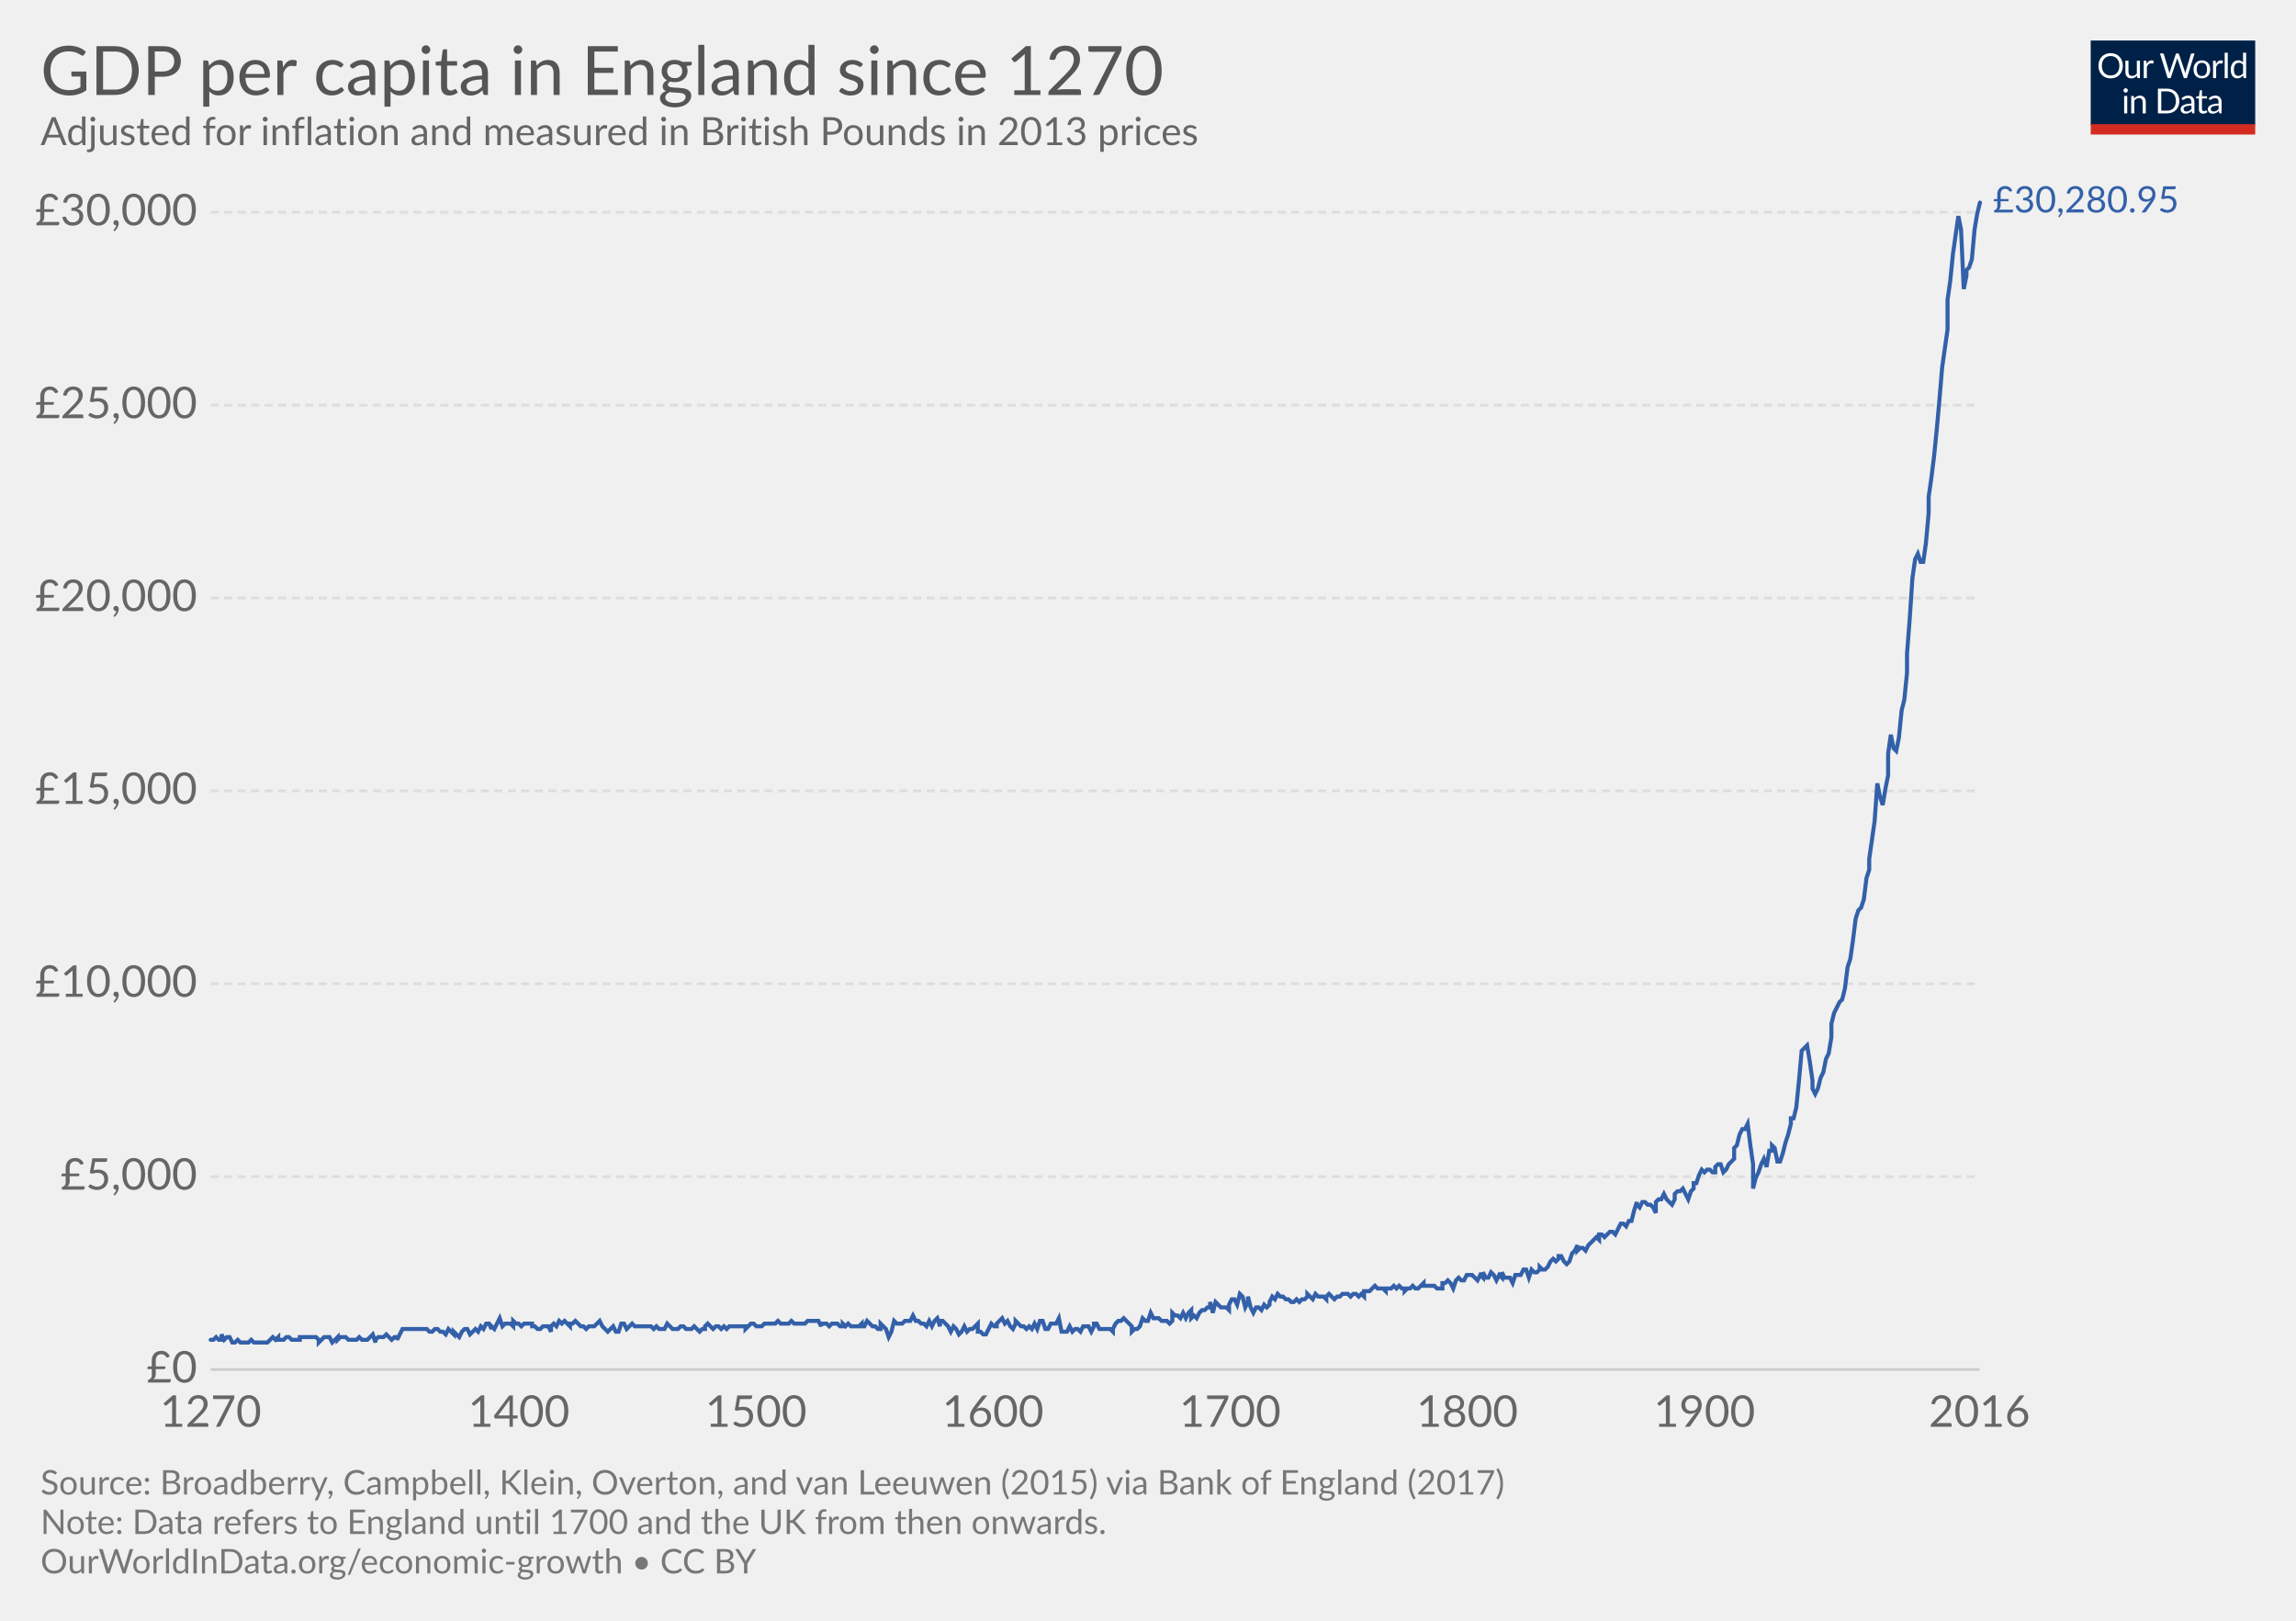
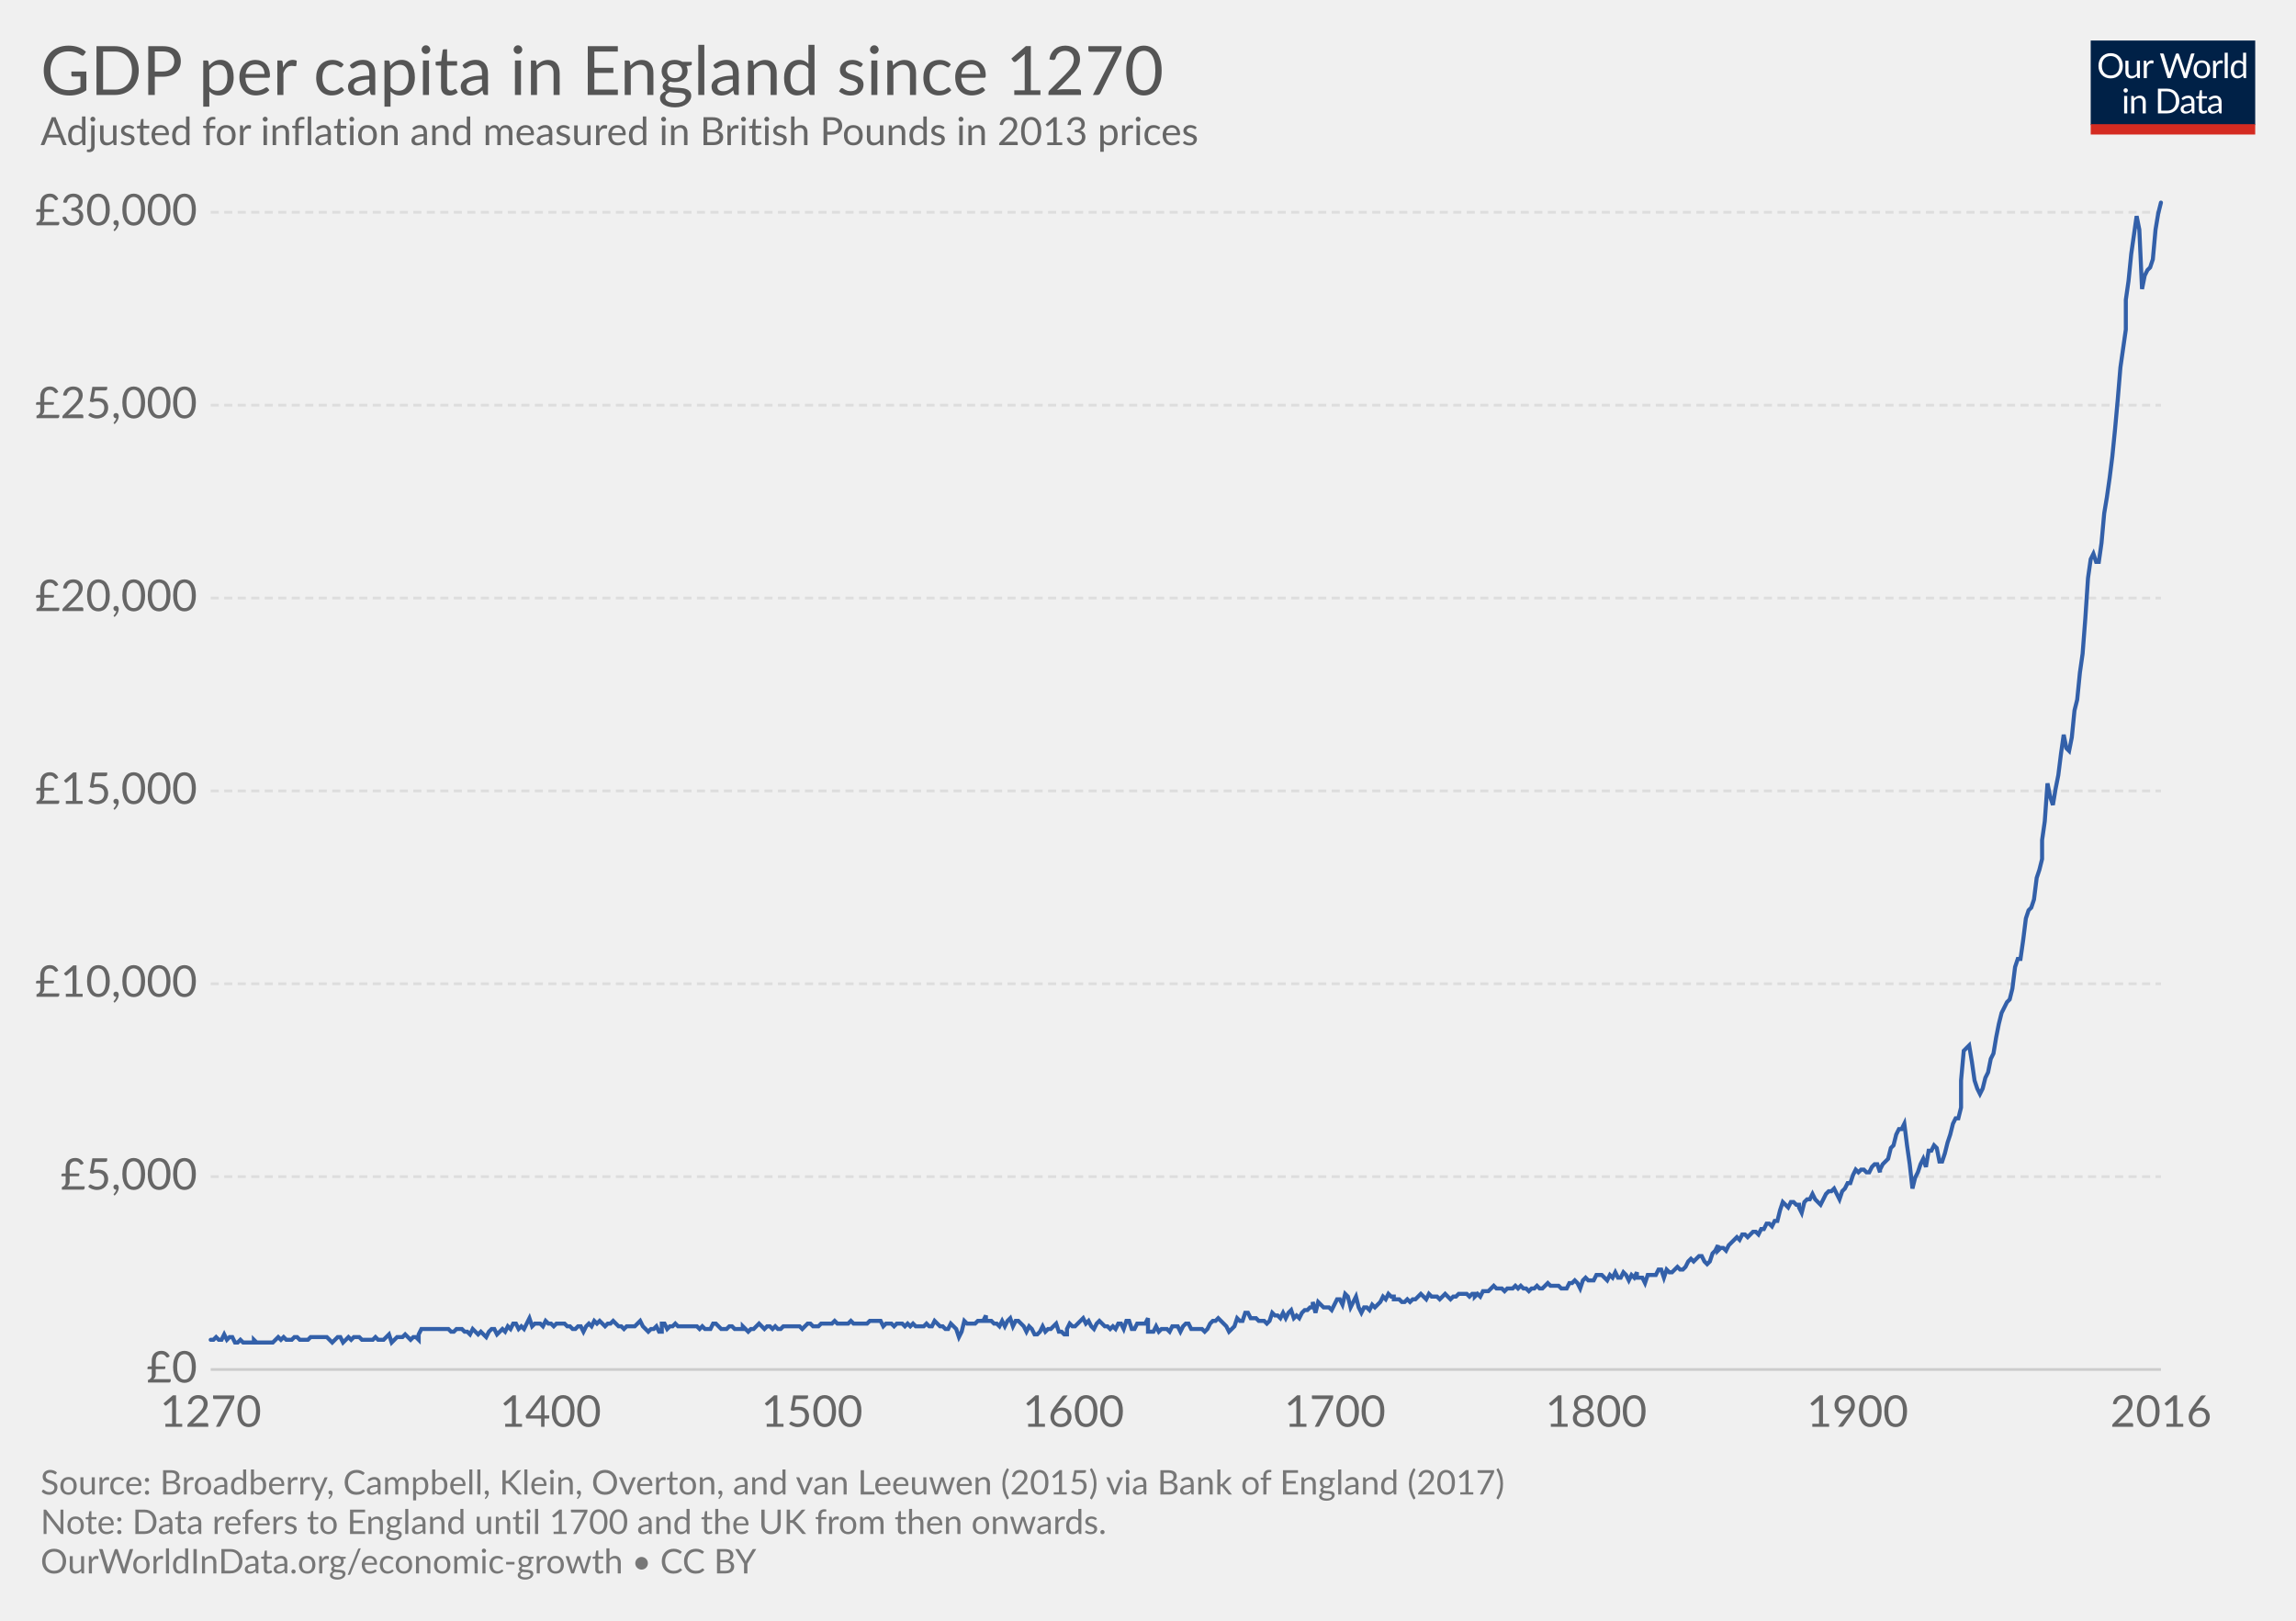
<svg xmlns="http://www.w3.org/2000/svg" version="1.1" style="font-family:Lato, 'Helvetica Neue', Helvetica, Arial, sans-serif;font-size:18px;background-color:white;text-rendering:optimizeLegibility;-webkit-font-smoothing:antialiased" width="850" height="600">
  <g class="HeaderView">
    <g transform="translate(774, 15) scale(0.29)">
      <svg width="210" height="120" viewBox="0 0 210 120" fill="none">
        <g clip-path="url(#clip0)">
          <path d="M0 0H210V107.89H0V0Z" fill="#002147" />
          <path d="M40.979 32.248C40.979 34.609 40.605 36.78 39.857 38.76C39.109 40.725 38.053 42.419 36.689 43.842C35.325 45.265 33.682 46.372 31.761 47.164C29.854 47.941 27.742 48.33 25.425 48.33C23.107 48.33 20.995 47.941 19.089 47.164C17.182 46.372 15.547 45.265 14.183 43.842C12.819 42.419 11.763 40.725 11.015 38.76C10.267 36.78 9.893 34.609 9.893 32.248C9.893 29.887 10.267 27.723 11.015 25.758C11.763 23.778 12.819 22.077 14.183 20.654C15.547 19.217 17.182 18.102 19.089 17.31C20.995 16.518 23.107 16.122 25.425 16.122C27.742 16.122 29.854 16.518 31.761 17.31C33.682 18.102 35.325 19.217 36.689 20.654C38.053 22.077 39.109 23.778 39.857 25.758C40.605 27.723 40.979 29.887 40.979 32.248ZM36.601 32.248C36.601 30.312 36.337 28.574 35.809 27.034C35.281 25.494 34.533 24.196 33.565 23.14C32.597 22.069 31.423 21.248 30.045 20.676C28.666 20.104 27.126 19.818 25.425 19.818C23.738 19.818 22.205 20.104 20.827 20.676C19.448 21.248 18.267 22.069 17.285 23.14C16.317 24.196 15.569 25.494 15.041 27.034C14.513 28.574 14.249 30.312 14.249 32.248C14.249 34.184 14.513 35.922 15.041 37.462C15.569 38.987 16.317 40.285 17.285 41.356C18.267 42.412 19.448 43.226 20.827 43.798C22.205 44.355 23.738 44.634 25.425 44.634C27.126 44.634 28.666 44.355 30.045 43.798C31.423 43.226 32.597 42.412 33.565 41.356C34.533 40.285 35.281 38.987 35.809 37.462C36.337 35.922 36.601 34.184 36.601 32.248ZM62.823 25.714V48H60.491C59.934 48 59.582 47.729 59.435 47.186L59.127 44.788C58.159 45.859 57.074 46.724 55.871 47.384C54.669 48.029 53.29 48.352 51.735 48.352C50.518 48.352 49.44 48.154 48.501 47.758C47.577 47.347 46.8 46.775 46.169 46.042C45.539 45.309 45.062 44.421 44.739 43.38C44.431 42.339 44.277 41.187 44.277 39.926V25.714H48.193V39.926C48.193 41.613 48.575 42.918 49.337 43.842C50.115 44.766 51.295 45.228 52.879 45.228C54.038 45.228 55.116 44.957 56.113 44.414C57.125 43.857 58.057 43.094 58.907 42.126V25.714H62.823ZM71.43 30.18C72.135 28.655 73 27.467 74.027 26.616C75.053 25.751 76.307 25.318 77.789 25.318C78.258 25.318 78.705 25.369 79.131 25.472C79.571 25.575 79.959 25.736 80.297 25.956L80.011 28.882C79.923 29.249 79.703 29.432 79.351 29.432C79.145 29.432 78.845 29.388 78.449 29.3C78.053 29.212 77.605 29.168 77.107 29.168C76.403 29.168 75.772 29.271 75.215 29.476C74.672 29.681 74.181 29.989 73.741 30.4C73.315 30.796 72.927 31.295 72.575 31.896C72.237 32.483 71.929 33.157 71.651 33.92V48H67.713V25.714H69.957C70.382 25.714 70.675 25.795 70.837 25.956C70.998 26.117 71.108 26.396 71.167 26.792L71.43 30.18ZM132.589 16.474L122.755 48H118.927L110.941 23.954C110.867 23.719 110.794 23.47 110.721 23.206C110.662 22.942 110.596 22.663 110.523 22.37C110.449 22.663 110.376 22.942 110.303 23.206C110.23 23.47 110.156 23.719 110.083 23.954L102.053 48H98.225L88.391 16.474H91.933C92.314 16.474 92.629 16.569 92.879 16.76C93.143 16.951 93.311 17.193 93.385 17.486L99.897 39.398C99.999 39.794 100.095 40.219 100.183 40.674C100.285 41.129 100.381 41.613 100.469 42.126C100.571 41.613 100.674 41.129 100.777 40.674C100.894 40.205 101.019 39.779 101.151 39.398L108.565 17.486C108.653 17.237 108.821 17.009 109.071 16.804C109.335 16.584 109.65 16.474 110.017 16.474H111.249C111.63 16.474 111.938 16.569 112.173 16.76C112.407 16.951 112.583 17.193 112.701 17.486L120.093 39.398C120.225 39.779 120.342 40.19 120.445 40.63C120.562 41.07 120.672 41.532 120.775 42.016C120.848 41.532 120.929 41.07 121.017 40.63C121.105 40.19 121.2 39.779 121.303 39.398L127.837 17.486C127.91 17.222 128.072 16.987 128.321 16.782C128.585 16.577 128.9 16.474 129.267 16.474H132.589ZM141.94 25.362C143.568 25.362 145.034 25.633 146.34 26.176C147.645 26.719 148.76 27.489 149.684 28.486C150.608 29.483 151.312 30.693 151.796 32.116C152.294 33.524 152.544 35.101 152.544 36.846C152.544 38.606 152.294 40.19 151.796 41.598C151.312 43.006 150.608 44.209 149.684 45.206C148.76 46.203 147.645 46.973 146.34 47.516C145.034 48.044 143.568 48.308 141.94 48.308C140.297 48.308 138.816 48.044 137.496 47.516C136.19 46.973 135.076 46.203 134.152 45.206C133.228 44.209 132.516 43.006 132.018 41.598C131.534 40.19 131.292 38.606 131.292 36.846C131.292 35.101 131.534 33.524 132.018 32.116C132.516 30.693 133.228 29.483 134.152 28.486C135.076 27.489 136.19 26.719 137.496 26.176C138.816 25.633 140.297 25.362 141.94 25.362ZM141.94 45.25C144.14 45.25 145.782 44.517 146.868 43.05C147.953 41.569 148.496 39.508 148.496 36.868C148.496 34.213 147.953 32.145 146.868 30.664C145.782 29.183 144.14 28.442 141.94 28.442C140.825 28.442 139.85 28.633 139.014 29.014C138.192 29.395 137.503 29.945 136.946 30.664C136.403 31.383 135.992 32.27 135.714 33.326C135.45 34.367 135.318 35.548 135.318 36.868C135.318 39.508 135.86 41.569 136.946 43.05C138.046 44.517 139.71 45.25 141.94 45.25ZM159.908 30.18C160.612 28.655 161.478 27.467 162.504 26.616C163.531 25.751 164.785 25.318 166.266 25.318C166.736 25.318 167.183 25.369 167.608 25.472C168.048 25.575 168.437 25.736 168.774 25.956L168.488 28.882C168.4 29.249 168.18 29.432 167.828 29.432C167.623 29.432 167.322 29.388 166.926 29.3C166.53 29.212 166.083 29.168 165.584 29.168C164.88 29.168 164.25 29.271 163.692 29.476C163.15 29.681 162.658 29.989 162.218 30.4C161.793 30.796 161.404 31.295 161.052 31.896C160.715 32.483 160.407 33.157 160.128 33.92V48H156.19V25.714H158.434C158.86 25.714 159.153 25.795 159.314 25.956C159.476 26.117 159.586 26.396 159.644 26.792L159.908 30.18ZM174.946 15.594V48H171.03V15.594H174.946ZM194.496 31.016C193.763 30.033 192.971 29.351 192.12 28.97C191.269 28.574 190.316 28.376 189.26 28.376C187.192 28.376 185.601 29.117 184.486 30.598C183.371 32.079 182.814 34.191 182.814 36.934C182.814 38.386 182.939 39.633 183.188 40.674C183.437 41.701 183.804 42.551 184.288 43.226C184.772 43.886 185.366 44.37 186.07 44.678C186.774 44.986 187.573 45.14 188.468 45.14C189.759 45.14 190.881 44.847 191.834 44.26C192.802 43.673 193.689 42.845 194.496 41.774V31.016ZM198.412 15.594V48H196.08C195.523 48 195.171 47.729 195.024 47.186L194.672 44.48C193.719 45.624 192.633 46.548 191.416 47.252C190.199 47.956 188.791 48.308 187.192 48.308C185.916 48.308 184.757 48.066 183.716 47.582C182.675 47.083 181.787 46.357 181.054 45.404C180.321 44.451 179.756 43.263 179.36 41.84C178.964 40.417 178.766 38.782 178.766 36.934C178.766 35.291 178.986 33.766 179.426 32.358C179.866 30.935 180.497 29.703 181.318 28.662C182.139 27.621 183.144 26.807 184.332 26.22C185.535 25.619 186.884 25.318 188.38 25.318C189.744 25.318 190.91 25.553 191.878 26.022C192.861 26.477 193.733 27.115 194.496 27.936V15.594H198.412ZM46.614 70.714V93H42.698V70.714H46.614ZM47.45 63.718C47.45 64.099 47.369 64.459 47.208 64.796C47.061 65.119 46.856 65.412 46.592 65.676C46.343 65.925 46.042 66.123 45.69 66.27C45.352 66.417 44.993 66.49 44.612 66.49C44.23 66.49 43.871 66.417 43.534 66.27C43.211 66.123 42.925 65.925 42.676 65.676C42.426 65.412 42.228 65.119 42.082 64.796C41.935 64.459 41.862 64.099 41.862 63.718C41.862 63.337 41.935 62.977 42.082 62.64C42.228 62.288 42.426 61.987 42.676 61.738C42.925 61.474 43.211 61.269 43.534 61.122C43.871 60.975 44.23 60.902 44.612 60.902C44.993 60.902 45.352 60.975 45.69 61.122C46.042 61.269 46.343 61.474 46.592 61.738C46.856 61.987 47.061 62.288 47.208 62.64C47.369 62.977 47.45 63.337 47.45 63.718ZM55.424 73.948C55.908 73.405 56.422 72.914 56.964 72.474C57.507 72.034 58.079 71.66 58.68 71.352C59.296 71.029 59.941 70.787 60.616 70.626C61.306 70.45 62.046 70.362 62.838 70.362C64.055 70.362 65.126 70.567 66.05 70.978C66.989 71.374 67.766 71.946 68.382 72.694C69.013 73.427 69.49 74.315 69.812 75.356C70.135 76.397 70.296 77.549 70.296 78.81V93H66.358V78.81C66.358 77.123 65.969 75.818 65.192 74.894C64.43 73.955 63.264 73.486 61.694 73.486C60.535 73.486 59.45 73.765 58.438 74.322C57.441 74.879 56.517 75.635 55.666 76.588V93H51.728V70.714H54.082C54.639 70.714 54.984 70.985 55.116 71.528L55.424 73.948ZM113.129 77.248C113.129 79.609 112.755 81.758 112.007 83.694C111.259 85.63 110.203 87.287 108.839 88.666C107.475 90.045 105.832 91.115 103.911 91.878C102.004 92.626 99.892 93 97.575 93H85.805V61.474H97.575C99.892 61.474 102.004 61.855 103.911 62.618C105.832 63.366 107.475 64.437 108.839 65.83C110.203 67.209 111.259 68.866 112.007 70.802C112.755 72.738 113.129 74.887 113.129 77.248ZM108.751 77.248C108.751 75.312 108.487 73.581 107.959 72.056C107.431 70.531 106.683 69.24 105.715 68.184C104.747 67.128 103.574 66.321 102.195 65.764C100.816 65.207 99.276 64.928 97.575 64.928H90.073V89.546H97.575C99.276 89.546 100.816 89.267 102.195 88.71C103.574 88.153 104.747 87.353 105.715 86.312C106.683 85.256 107.431 83.965 107.959 82.44C108.487 80.915 108.751 79.184 108.751 77.248ZM128.553 82.968C126.749 83.027 125.209 83.173 123.933 83.408C122.672 83.628 121.638 83.921 120.831 84.288C120.039 84.655 119.46 85.087 119.093 85.586C118.741 86.085 118.565 86.642 118.565 87.258C118.565 87.845 118.661 88.351 118.851 88.776C119.042 89.201 119.299 89.553 119.621 89.832C119.959 90.096 120.347 90.294 120.787 90.426C121.242 90.543 121.726 90.602 122.239 90.602C122.929 90.602 123.559 90.536 124.131 90.404C124.703 90.257 125.239 90.052 125.737 89.788C126.251 89.524 126.735 89.209 127.189 88.842C127.659 88.475 128.113 88.057 128.553 87.588V82.968ZM115.903 73.86C117.135 72.672 118.463 71.785 119.885 71.198C121.308 70.611 122.885 70.318 124.615 70.318C125.862 70.318 126.969 70.523 127.937 70.934C128.905 71.345 129.719 71.917 130.379 72.65C131.039 73.383 131.538 74.271 131.875 75.312C132.213 76.353 132.381 77.497 132.381 78.744V93H130.643C130.262 93 129.969 92.941 129.763 92.824C129.558 92.692 129.397 92.443 129.279 92.076L128.839 89.964C128.253 90.507 127.681 90.991 127.123 91.416C126.566 91.827 125.979 92.179 125.363 92.472C124.747 92.751 124.087 92.963 123.383 93.11C122.694 93.271 121.924 93.352 121.073 93.352C120.208 93.352 119.394 93.235 118.631 93C117.869 92.751 117.201 92.384 116.629 91.9C116.072 91.416 115.625 90.807 115.287 90.074C114.965 89.326 114.803 88.446 114.803 87.434C114.803 86.554 115.045 85.711 115.529 84.904C116.013 84.083 116.798 83.357 117.883 82.726C118.969 82.095 120.384 81.582 122.129 81.186C123.875 80.775 126.016 80.541 128.553 80.482V78.744C128.553 77.013 128.179 75.708 127.431 74.828C126.683 73.933 125.591 73.486 124.153 73.486C123.185 73.486 122.371 73.611 121.711 73.86C121.066 74.095 120.501 74.366 120.017 74.674C119.548 74.967 119.137 75.239 118.785 75.488C118.448 75.723 118.111 75.84 117.773 75.84C117.509 75.84 117.282 75.774 117.091 75.642C116.901 75.495 116.739 75.319 116.607 75.114L115.903 73.86ZM143.568 93.352C141.808 93.352 140.451 92.861 139.498 91.878C138.559 90.895 138.09 89.48 138.09 87.632V73.992H135.406C135.171 73.992 134.973 73.926 134.812 73.794C134.65 73.647 134.57 73.427 134.57 73.134V71.572L138.222 71.11L139.124 64.224C139.168 64.004 139.263 63.828 139.41 63.696C139.571 63.549 139.776 63.476 140.026 63.476H142.006V71.154H148.452V73.992H142.006V87.368C142.006 88.307 142.233 89.003 142.688 89.458C143.142 89.913 143.729 90.14 144.448 90.14C144.858 90.14 145.21 90.089 145.504 89.986C145.812 89.869 146.076 89.744 146.296 89.612C146.516 89.48 146.699 89.363 146.846 89.26C147.007 89.143 147.146 89.084 147.264 89.084C147.469 89.084 147.652 89.209 147.814 89.458L148.958 91.328C148.283 91.959 147.469 92.457 146.516 92.824C145.562 93.176 144.58 93.352 143.568 93.352ZM163.253 82.968C161.449 83.027 159.909 83.173 158.633 83.408C157.372 83.628 156.338 83.921 155.531 84.288C154.739 84.655 154.16 85.087 153.793 85.586C153.441 86.085 153.265 86.642 153.265 87.258C153.265 87.845 153.36 88.351 153.551 88.776C153.742 89.201 153.998 89.553 154.321 89.832C154.658 90.096 155.047 90.294 155.487 90.426C155.942 90.543 156.426 90.602 156.939 90.602C157.628 90.602 158.259 90.536 158.831 90.404C159.403 90.257 159.938 90.052 160.437 89.788C160.95 89.524 161.434 89.209 161.889 88.842C162.358 88.475 162.813 88.057 163.253 87.588V82.968ZM150.603 73.86C151.835 72.672 153.162 71.785 154.585 71.198C156.008 70.611 157.584 70.318 159.315 70.318C160.562 70.318 161.669 70.523 162.637 70.934C163.605 71.345 164.419 71.917 165.079 72.65C165.739 73.383 166.238 74.271 166.575 75.312C166.912 76.353 167.081 77.497 167.081 78.744V93H165.343C164.962 93 164.668 92.941 164.463 92.824C164.258 92.692 164.096 92.443 163.979 92.076L163.539 89.964C162.952 90.507 162.38 90.991 161.823 91.416C161.266 91.827 160.679 92.179 160.063 92.472C159.447 92.751 158.787 92.963 158.083 93.11C157.394 93.271 156.624 93.352 155.773 93.352C154.908 93.352 154.094 93.235 153.331 93C152.568 92.751 151.901 92.384 151.329 91.9C150.772 91.416 150.324 90.807 149.987 90.074C149.664 89.326 149.503 88.446 149.503 87.434C149.503 86.554 149.745 85.711 150.229 84.904C150.713 84.083 151.498 83.357 152.583 82.726C153.668 82.095 155.084 81.582 156.829 81.186C158.574 80.775 160.716 80.541 163.253 80.482V78.744C163.253 77.013 162.879 75.708 162.131 74.828C161.383 73.933 160.29 73.486 158.853 73.486C157.885 73.486 157.071 73.611 156.411 73.86C155.766 74.095 155.201 74.366 154.717 74.674C154.248 74.967 153.837 75.239 153.485 75.488C153.148 75.723 152.81 75.84 152.473 75.84C152.209 75.84 151.982 75.774 151.791 75.642C151.6 75.495 151.439 75.319 151.307 75.114L150.603 73.86Z" fill="white" />
          <rect y="106.789" width="210" height="13.211" fill="#D42B21" />
        </g>
        <defs>
          <clipPath id="clip0">
            <rect width="210" height="120" fill="white" />
          </clipPath>
        </defs>
      </svg>
    </g>
    <a href="https://ourworldindata.org/grapher/GDP-per-capita-in-the-uk-since-1270" target="_blank">
      <text font-size="25.20" x="15.0" y="35.2" fill="#555">
        <tspan x="15" y="35.16">GDP per capita in England since 1270</tspan>
      </text>
    </a>
    <text font-size="14.40" x="15.0" y="53.7" fill="#666">
      <tspan x="15" y="53.72">Adjusted for inflation and measured in British Pounds in 2013 prices</tspan>
    </text>
  </g>
  <g class="LineChart">
    <defs>
-       <clipPath id="boundsClip-21">
+       <clipPath id="boundsClip-11">
        <rect x="67.996" y="0" width="830" height="907.2" />
      </clipPath>
    </defs>
    <g class="AxisBoxView">
      <g class="HorizontalAxis">
        <text x="78" y="528.2" fill="#666" text-anchor="middle" font-size="16.2">1270</text>
-         <text x="192.1" y="528.2" fill="#666" text-anchor="middle" font-size="16.2">1400</text>
-         <text x="279.9" y="528.2" fill="#666" text-anchor="middle" font-size="16.2">1500</text>
-         <text x="367.6" y="528.2" fill="#666" text-anchor="middle" font-size="16.2">1600</text>
-         <text x="455.4" y="528.2" fill="#666" text-anchor="middle" font-size="16.2">1700</text>
-         <text x="543.2" y="528.2" fill="#666" text-anchor="middle" font-size="16.2">1800</text>
-         <text x="631" y="528.2" fill="#666" text-anchor="middle" font-size="16.2">1900</text>
-         <text x="732.8" y="528.2" fill="#666" text-anchor="middle" font-size="16.2">2016</text>
+         <text x="203.8" y="528.2" fill="#666" text-anchor="middle" font-size="16.2">1400</text>
+         <text x="300.6" y="528.2" fill="#666" text-anchor="middle" font-size="16.2">1500</text>
+         <text x="397.4" y="528.2" fill="#666" text-anchor="middle" font-size="16.2">1600</text>
+         <text x="494.2" y="528.2" fill="#666" text-anchor="middle" font-size="16.2">1700</text>
+         <text x="590.9" y="528.2" fill="#666" text-anchor="middle" font-size="16.2">1800</text>
+         <text x="687.7" y="528.2" fill="#666" text-anchor="middle" font-size="16.2">1900</text>
+         <text x="800" y="528.2" fill="#666" text-anchor="middle" font-size="16.2">2016</text>
      </g>
      <g class="VerticalAxis">
        <text x="73.00" y="507" fill="#666" dominant-baseline="middle" text-anchor="end" font-size="16.2">£0</text>
        <text x="73.00" y="435.6" fill="#666" dominant-baseline="middle" text-anchor="end" font-size="16.2">£5,000</text>
        <text x="73.00" y="364.2" fill="#666" dominant-baseline="middle" text-anchor="end" font-size="16.2">£10,000</text>
        <text x="73.00" y="292.8" fill="#666" dominant-baseline="middle" text-anchor="end" font-size="16.2">£15,000</text>
        <text x="73.00" y="221.4" fill="#666" dominant-baseline="middle" text-anchor="end" font-size="16.2">£20,000</text>
        <text x="73.00" y="150" fill="#666" dominant-baseline="middle" text-anchor="end" font-size="16.2">£25,000</text>
        <text x="73.00" y="78.6" fill="#666" dominant-baseline="middle" text-anchor="end" font-size="16.2">£30,000</text>
      </g>
      <g class="AxisGridLines">
-         <line x1="78.00" y1="507" x2="732.77" y2="507" stroke="#ccc" />
-         <line x1="78.00" y1="435.6" x2="732.77" y2="435.6" stroke="#ddd" stroke-dasharray="3,2" />
-         <line x1="78.00" y1="364.2" x2="732.77" y2="364.2" stroke="#ddd" stroke-dasharray="3,2" />
-         <line x1="78.00" y1="292.8" x2="732.77" y2="292.8" stroke="#ddd" stroke-dasharray="3,2" />
-         <line x1="78.00" y1="221.4" x2="732.77" y2="221.4" stroke="#ddd" stroke-dasharray="3,2" />
-         <line x1="78.00" y1="150" x2="732.77" y2="150" stroke="#ddd" stroke-dasharray="3,2" />
-         <line x1="78.00" y1="78.6" x2="732.77" y2="78.6" stroke="#ddd" stroke-dasharray="3,2" />
+         <line x1="78.00" y1="507" x2="800.00" y2="507" stroke="#ccc" />
+         <line x1="78.00" y1="435.6" x2="800.00" y2="435.6" stroke="#ddd" stroke-dasharray="3,2" />
+         <line x1="78.00" y1="364.2" x2="800.00" y2="364.2" stroke="#ddd" stroke-dasharray="3,2" />
+         <line x1="78.00" y1="292.8" x2="800.00" y2="292.8" stroke="#ddd" stroke-dasharray="3,2" />
+         <line x1="78.00" y1="221.4" x2="800.00" y2="221.4" stroke="#ddd" stroke-dasharray="3,2" />
+         <line x1="78.00" y1="150" x2="800.00" y2="150" stroke="#ddd" stroke-dasharray="3,2" />
+         <line x1="78.00" y1="78.6" x2="800.00" y2="78.6" stroke="#ddd" stroke-dasharray="3,2" />
      </g>
    </g>
-     <g clip-path="url(#boundsClip-21)">
-       <g class="HeightedLegend">
+     <g clip-path="url(#boundsClip-11)">
+       <g class="HeightedLegend" style="cursor:default">
        <g class="legendMark">
-           <rect x="732.77" y="67.85" width="102.23" height="13.5" fill="#fff" opacity="0" />
-           <text font-size="13.50" x="737.8" y="78.6" fill="#3360a9">
-             <tspan x="737.77" y="78.65">£30,280.95</tspan>
-           </text>
+           <rect x="800" y="75.15" width="35" height="-1.1" fill="#fff" opacity="0" />
        </g>
      </g>
      <g class="Lines">
-         <rect x="78" y="75" width="655" height="432" fill="rgba(255,255,255,0)" opacity="0" />
+         <rect x="78" y="75" width="722" height="432" fill="rgba(255,255,255,0)" opacity="0" />
        <g class="key-England_0">
-           <path stroke="#3360a9" stroke-linecap="round" d="M78 496L79 496L80 495L81 496L82 496L82 494L83 496L84 495L85 495L86 497L87 497L88 496L89 497L89 497L90 497L91 497L92 497L93 496L94 497L95 497L96 497L96 497L97 497L98 497L99 497L100 496L101 495L102 496L103 495L103 496L104 496L105 496L106 495L107 495L108 496L109 496L110 496L111 496L111 495L112 495L113 495L114 495L115 495L116 495L117 495L118 496L118 497L119 496L120 495L121 495L122 495L123 497L124 496L125 495L125 496L126 495L127 495L128 495L129 496L130 496L131 496L132 496L132 496L133 495L134 496L135 496L136 496L137 495L138 494L139 497L139 496L140 495L141 495L142 495L143 494L144 495L145 496L146 495L147 495L147 496L148 494L149 492L150 492L151 492L152 492L153 492L154 492L154 492L155 492L156 492L157 492L158 492L159 493L160 493L161 492L161 492L162 492L163 493L164 493L165 494L166 492L167 493L168 494L168 493L169 494L170 495L171 493L172 492L173 492L174 494L175 493L175 493L176 492L177 493L178 491L179 492L180 490L181 490L182 492L182 491L183 492L184 490L185 488L186 491L187 490L188 490L189 490L190 491L190 489L191 490L192 490L193 491L194 490L195 490L196 490L197 490L197 491L198 491L199 492L200 492L201 491L202 491L203 491L204 493L204 491L205 490L206 491L207 489L208 490L209 489L210 490L211 491L211 490L212 490L213 489L214 490L215 491L216 491L217 492L218 491L218 491L219 491L220 491L221 490L222 489L223 491L224 492L225 493L226 492L226 492L227 491L228 493L229 493L230 490L231 490L232 492L233 491L233 491L234 490L235 491L236 491L237 491L238 491L239 491L240 491L240 491L241 491L242 492L243 491L244 492L245 492L246 492L247 490L247 490L248 491L249 492L250 492L251 492L252 491L253 491L254 492L254 492L255 492L256 492L257 491L258 492L259 493L260 492L261 492L261 491L262 490L263 491L264 492L265 491L266 491L267 492L268 491L269 492L269 492L270 491L271 491L272 491L273 491L274 491L275 491L276 491L276 492L277 491L278 490L279 490L280 491L281 491L282 491L283 490L283 490L284 490L285 490L286 490L287 490L288 489L289 490L290 490L290 490L291 490L292 490L293 489L294 490L295 490L296 490L297 490L297 490L298 490L299 489L300 489L301 489L302 489L303 489L304 491L304 490L305 490L306 490L307 491L308 490L309 490L310 490L311 491L312 491L312 490L313 491L314 490L315 491L316 491L317 491L318 491L319 490L319 491L320 491L321 489L322 490L323 491L324 491L325 492L326 492L326 490L327 491L328 492L329 495L330 493L331 489L332 490L333 490L333 490L334 490L335 489L336 489L337 489L338 487L339 489L340 489L340 489L341 490L342 490L343 491L344 489L345 491L346 489L347 488L348 491L348 489L349 489L350 490L351 491L352 493L353 491L354 492L355 494L355 494L356 493L357 491L358 493L359 492L360 492L361 491L362 490L362 493L363 493L364 494L365 494L366 492L367 490L368 491L369 491L369 490L370 489L371 488L372 490L373 489L374 491L375 492L376 490L376 489L377 490L378 491L379 491L380 492L381 491L382 492L383 490L383 490L384 492L385 489L386 489L387 492L388 492L389 490L390 490L391 490L391 490L392 488L393 493L394 493L395 493L396 491L397 493L398 492L398 492L399 492L400 493L401 491L402 491L403 491L404 493L405 491L405 490L406 490L407 492L408 492L409 492L410 492L411 492L412 493L412 492L413 490L414 489L415 489L416 488L417 489L418 490L419 491L419 493L420 492L421 492L422 491L423 488L424 489L425 489L426 486L426 486L427 488L428 488L429 488L430 489L431 489L432 489L433 490L434 489L434 486L435 487L436 487L437 488L438 486L439 488L440 486L441 485L441 488L442 487L443 488L444 486L445 485L446 485L447 484L448 484L448 482L449 486L450 482L451 483L452 484L453 484L454 484L455 485L455 483L456 481L457 481L458 483L459 479L460 480L461 484L462 482L462 480L463 484L464 486L465 484L466 484L467 485L468 483L469 484L470 483L470 482L471 480L472 481L473 479L474 480L475 480L476 481L477 481L477 481L478 482L479 482L480 481L481 482L482 481L483 481L484 480L484 479L485 480L486 481L487 479L488 480L489 480L490 480L491 481L491 480L492 479L493 480L494 481L495 480L496 480L497 479L498 479L498 479L499 479L500 480L501 479L502 479L503 480L504 479L505 480L505 478L506 478L507 478L508 477L509 476L510 477L511 477L512 477L513 478L513 477L514 477L515 477L516 476L517 477L518 476L519 477L520 477L520 478L521 477L522 477L523 476L524 477L525 477L526 476L527 475L527 476L528 476L529 476L530 476L531 476L532 477L533 477L534 477L534 475L535 475L536 474L537 475L538 477L539 474L540 473L541 474L541 474L542 474L543 472L544 472L545 472L546 473L547 474L548 472L549 473L549 471L550 473L551 473L552 471L553 472L554 474L555 472L556 473L556 471L557 473L558 473L559 473L560 475L561 472L562 472L563 472L563 472L564 470L565 470L566 473L567 470L568 471L569 471L570 470L570 469L571 470L572 470L573 469L574 467L575 466L576 467L577 466L577 465L578 465L579 467L580 468L581 467L582 464L583 463L584 461L584 463L585 462L586 462L587 463L588 461L589 460L590 459L591 458L592 459L592 457L593 457L594 458L595 457L596 456L597 456L598 457L599 455L599 455L600 453L601 453L602 454L603 452L604 452L605 448L606 445L606 446L607 447L608 445L609 445L610 446L611 446L612 447L613 449L613 445L614 444L615 444L616 442L617 444L618 445L619 446L620 444L620 442L621 441L622 441L623 440L624 442L625 444L626 441L627 440L627 438L628 438L629 435L630 433L631 434L632 433L633 433L634 434L635 434L635 432L636 431L637 431L638 434L639 433L640 431L641 430L642 429L642 425L643 424L644 420L645 418L646 418L647 416L648 424L649 431L649 440L650 436L651 434L652 431L653 429L654 432L655 426L656 426L656 424L657 425L658 430L659 430L660 427L661 423L662 420L663 416L663 414L664 414L665 410L666 400L667 389L668 388L669 387L670 393L671 400L671 403L672 405L673 403L674 399L675 397L676 392L677 390L678 384L678 379L679 375L680 373L681 371L682 370L683 366L684 358L685 355L685 355L686 348L687 340L688 337L689 336L690 333L691 325L692 322L692 318L693 311L694 304L695 290L696 295L697 298L698 292L699 287L699 279L700 272L701 277L702 278L703 273L704 263L705 259L706 249L706 242L707 229L708 214L709 207L710 205L711 208L712 208L713 201L714 190L714 184L715 177L716 169L717 159L718 148L719 136L720 129L721 122L721 111L722 104L723 94L724 87L725 80L726 85L727 107L728 102L728 100L729 99L730 96L731 85L732 79L733 75" fill="none" stroke-width="1.5" />
+           <path stroke="#3360a9" stroke-linecap="round" d="M78 496L79 496L80 495L81 496L82 496L83 494L84 496L85 495L86 495L87 497L88 497L89 496L90 497L91 497L92 497L93 497L94 497L94 496L95 497L96 497L97 497L98 497L99 497L100 497L101 497L102 496L103 495L104 496L105 495L106 496L107 496L108 496L109 495L110 495L111 496L112 496L113 496L114 496L115 495L116 495L117 495L118 495L119 495L120 495L121 495L122 496L123 497L124 496L125 495L125 495L126 495L127 497L128 496L129 495L130 496L131 495L132 495L133 495L134 496L135 496L136 496L137 496L138 496L139 495L140 496L141 496L142 496L143 495L144 494L145 497L146 496L147 495L148 495L149 495L150 494L151 495L152 496L153 495L154 495L155 496L155 494L156 492L157 492L158 492L159 492L160 492L161 492L162 492L163 492L164 492L165 492L166 492L167 493L168 493L169 492L170 492L171 492L172 493L173 493L174 494L175 492L176 493L177 494L178 493L179 494L180 495L181 493L182 492L183 492L184 494L185 493L185 493L186 492L187 493L188 491L189 492L190 490L191 490L192 492L193 491L194 492L195 490L196 488L197 491L198 490L199 490L200 490L201 491L202 489L203 490L204 490L205 491L206 490L207 490L208 490L209 490L210 491L211 491L212 492L213 492L214 491L215 491L215 491L216 493L217 491L218 490L219 491L220 489L221 490L222 489L223 490L224 491L225 490L226 490L227 489L228 490L229 491L230 491L231 492L232 491L233 491L234 491L235 491L236 490L237 489L238 491L239 492L240 493L241 492L242 492L243 491L244 493L245 493L245 490L246 490L247 492L248 491L249 491L250 490L251 491L252 491L253 491L254 491L255 491L256 491L257 491L258 491L259 492L260 491L261 492L262 492L263 492L264 490L265 490L266 491L267 492L268 492L269 492L270 491L271 491L272 492L273 492L274 492L275 492L275 491L276 492L277 493L278 492L279 492L280 491L281 490L282 491L283 492L284 491L285 491L286 492L287 491L288 492L289 492L290 491L291 491L292 491L293 491L294 491L295 491L296 491L297 492L298 491L299 490L300 490L301 491L302 491L303 491L304 490L305 490L305 490L306 490L307 490L308 490L309 489L310 490L311 490L312 490L313 490L314 490L315 489L316 490L317 490L318 490L319 490L320 490L321 490L322 489L323 489L324 489L325 489L326 489L327 491L328 490L329 490L330 490L331 491L332 490L333 490L334 490L335 491L335 491L336 490L337 491L338 490L339 491L340 491L341 491L342 491L343 490L344 491L345 491L346 489L347 490L348 491L349 491L350 492L351 492L352 490L353 491L354 492L355 495L356 493L357 489L358 490L359 490L360 490L361 490L362 489L363 489L364 489L365 487L365 489L366 489L367 489L368 490L369 490L370 491L371 489L372 491L373 489L374 488L375 491L376 489L377 489L378 490L379 491L380 493L381 491L382 492L383 494L384 494L385 493L386 491L387 493L388 492L389 492L390 491L391 490L392 493L393 493L394 494L395 494L395 492L396 490L397 491L398 491L399 490L400 489L401 488L402 490L403 489L404 491L405 492L406 490L407 489L408 490L409 491L410 491L411 492L412 491L413 492L414 490L415 490L416 492L417 489L418 489L419 492L420 492L421 490L422 490L423 490L424 490L425 488L425 493L426 493L427 493L428 491L429 493L430 492L431 492L432 492L433 493L434 491L435 491L436 491L437 493L438 491L439 490L440 490L441 492L442 492L443 492L444 492L445 492L446 493L447 492L448 490L449 489L450 489L451 488L452 489L453 490L454 491L455 493L456 492L456 492L457 491L458 488L459 489L460 489L461 486L462 486L463 488L464 488L465 488L466 489L467 489L468 489L469 490L470 489L471 486L472 487L473 487L474 488L475 486L476 488L477 486L478 485L479 488L480 487L481 488L482 486L483 485L484 485L485 484L486 484L486 482L487 486L488 482L489 483L490 484L491 484L492 484L493 485L494 483L495 481L496 481L497 483L498 479L499 480L500 484L501 482L502 480L503 484L504 486L505 484L506 484L507 485L508 483L509 484L510 483L511 482L512 480L513 481L514 479L515 480L516 480L516 481L517 481L518 481L519 482L520 482L521 481L522 482L523 481L524 481L525 480L526 479L527 480L528 481L529 479L530 480L531 480L532 480L533 481L534 480L535 479L536 480L537 481L538 480L539 480L540 479L541 479L542 479L543 479L544 480L545 479L546 479L546 480L547 479L548 480L549 478L550 478L551 478L552 477L553 476L554 477L555 477L556 477L557 478L558 477L559 477L560 477L561 476L562 477L563 476L564 477L565 477L566 478L567 477L568 477L569 476L570 477L571 477L572 476L573 475L574 476L575 476L576 476L576 476L577 476L578 477L579 477L580 477L581 475L582 475L583 474L584 475L585 477L586 474L587 473L588 474L589 474L590 474L591 472L592 472L593 472L594 473L595 474L596 472L597 473L598 471L599 473L600 473L601 471L602 472L603 474L604 472L605 473L606 471L606 473L607 473L608 473L609 475L610 472L611 472L612 472L613 472L614 470L615 470L616 473L617 470L618 471L619 471L620 470L621 469L622 470L623 470L624 469L625 467L626 466L627 467L628 466L629 465L630 465L631 467L632 468L633 467L634 464L635 463L636 461L636 463L637 462L638 462L639 463L640 461L641 460L642 459L643 458L644 459L645 457L646 457L647 458L648 457L649 456L650 456L651 457L652 455L653 455L654 453L655 453L656 454L657 452L658 452L659 448L660 445L661 446L662 447L663 445L664 445L665 446L666 446L666 447L667 449L668 445L669 444L670 444L671 442L672 444L673 445L674 446L675 444L676 442L677 441L678 441L679 440L680 442L681 444L682 441L683 440L684 438L685 438L686 435L687 433L688 434L689 433L690 433L691 434L692 434L693 432L694 431L695 431L696 434L696 433L697 431L698 430L699 429L700 425L701 424L702 420L703 418L704 418L705 416L706 424L707 431L708 440L709 436L710 434L711 431L712 429L713 432L714 426L715 426L716 424L717 425L718 430L719 430L720 427L721 423L722 420L723 416L724 414L725 414L726 410L726 400L727 389L728 388L729 387L730 393L731 400L732 403L733 405L734 403L735 399L736 397L737 392L738 390L739 384L740 379L741 375L742 373L743 371L744 370L745 366L746 358L747 355L748 355L749 348L750 340L751 337L752 336L753 333L754 325L755 322L756 318L756 311L757 304L758 290L759 295L760 298L761 292L762 287L763 279L764 272L765 277L766 278L767 273L768 263L769 259L770 249L771 242L772 229L773 214L774 207L775 205L776 208L777 208L778 201L779 190L780 184L781 177L782 169L783 159L784 148L785 136L786 129L787 122L787 111L788 104L789 94L790 87L791 80L792 85L793 107L794 102L795 100L796 99L797 96L798 85L799 79L800 75" fill="none" stroke-width="1.5" />
        </g>
      </g>
    </g>
  </g>
  <g class="SourcesFooter" style="fill:#777">
    <g class="clickable" style="fill:#777">
      <text font-size="12.60" x="15.0" y="553.3">
        <tspan x="15" y="553.28">Source: Broadberry, Campbell, Klein, Overton, and van Leeuwen (2015) via Bank of England (2017)</tspan>
      </text>
    </g>
    <text font-size="12.60" x="15.0" y="567.9">
      <tspan x="15" y="567.88">Note: Data refers to England until 1700 and the UK from then onwards.</tspan>
    </text>
    <text font-size="12.60" x="15.0" y="582.5">
      <tspan x="15" y="582.48">
        <a target="_blank" style="fill: #777;" href="https://ourworldindata.org/economic-growth">OurWorldInData.org/economic-growth</a> • <a style="fill: #777;" class="cclogo" href="http://creativecommons.org/licenses/by/4.0/deed.en_US" target="_blank">CC BY</a>
      </tspan>
    </text>
  </g>
</svg>
